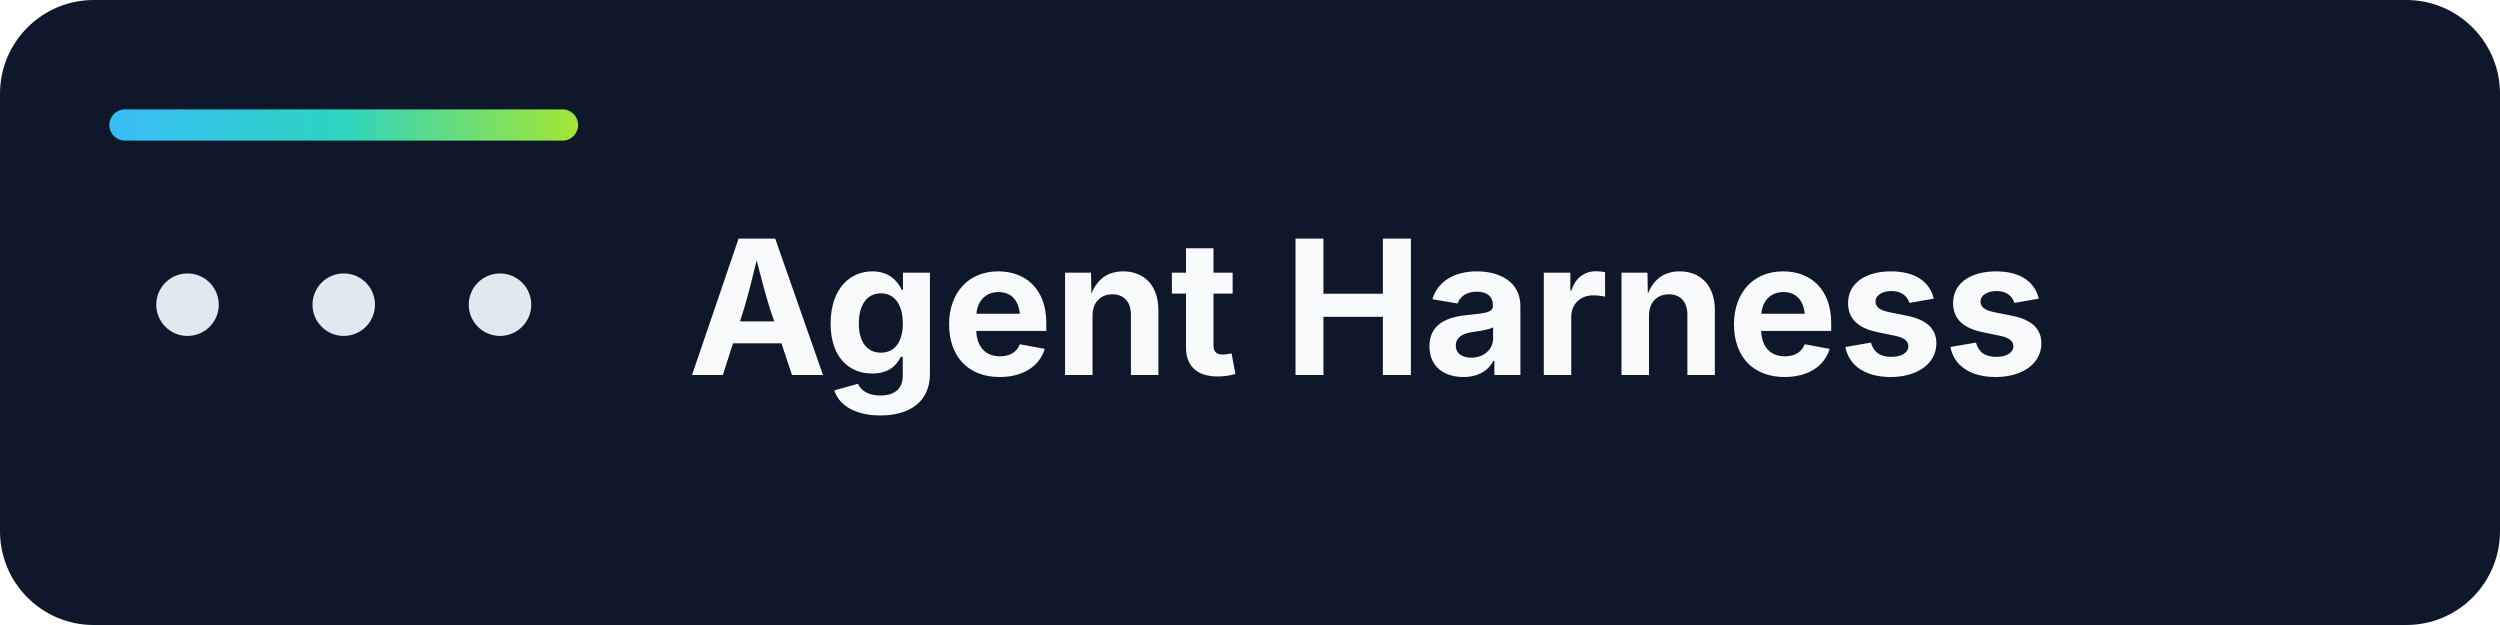
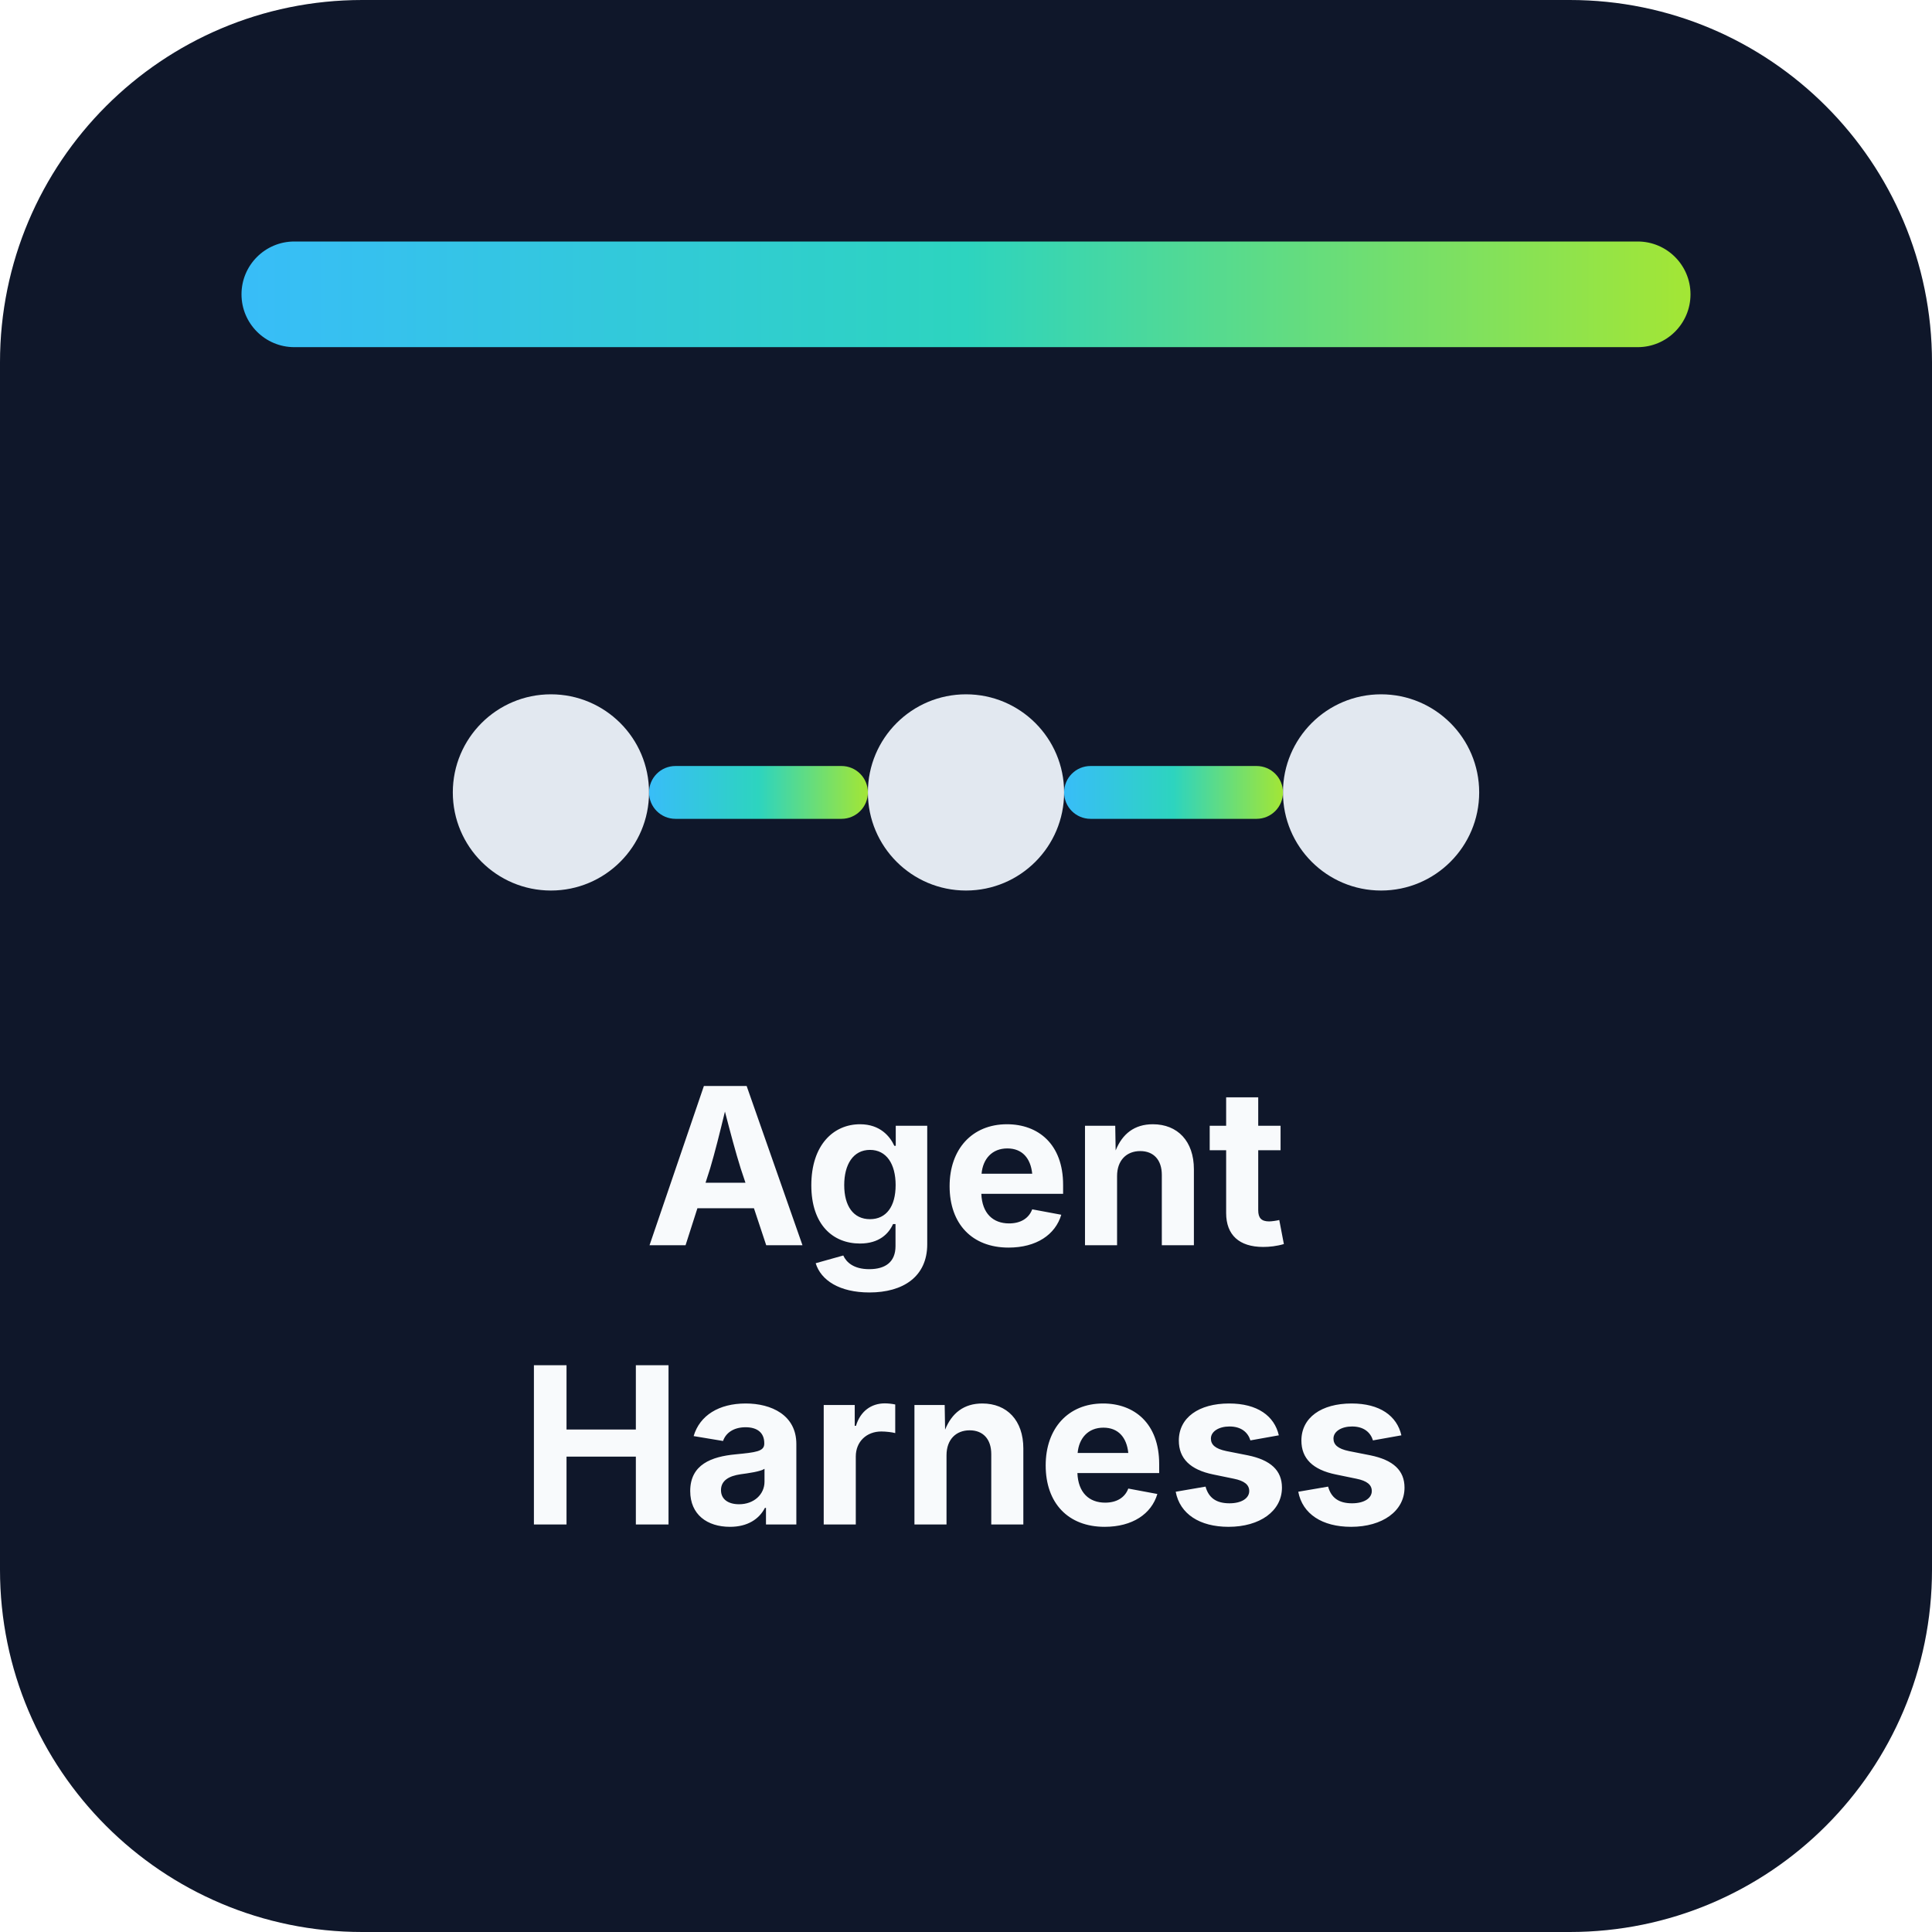
- <svg xmlns="http://www.w3.org/2000/svg" width="640" height="160" viewBox="0 0 640 160" role="img" aria-label="Agent Harness">
+ <svg xmlns="http://www.w3.org/2000/svg" width="512" height="512" viewBox="0 0 512 512" role="img" aria-label="Agent Harness">
  <defs>
    <linearGradient id="accent" x1="0" y1="0" x2="1" y2="0">
      <stop offset="0" stop-color="#38bdf8" />
      <stop offset="0.5" stop-color="#2dd4bf" />
      <stop offset="1" stop-color="#a3e635" />
    </linearGradient>
  </defs>
-   <rect width="640" height="160" rx="24" fill="#0f172a" />
-   <rect x="28" y="28" width="120" height="8" rx="4" fill="url(#accent)" />
-   <circle cx="48" cy="78" r="8" fill="#e2e8f0" />
-   <circle cx="88" cy="78" r="8" fill="#e2e8f0" />
-   <circle cx="128" cy="78" r="8" fill="#e2e8f0" />
-   <path d="M56 78H80M96 78H120" stroke="url(#accent)" stroke-width="5" stroke-linecap="round" />
-   <text x="176" y="96" fill="#f8fafc" font-family="Inter, ui-sans-serif, system-ui, Segoe UI, sans-serif" font-size="48" font-weight="700">Agent Harness</text>
+   <rect width="512" height="512" rx="96" fill="#0f172a" />
+   <rect x="64" y="64" width="384" height="28" rx="14" fill="url(#accent)" />
+   <circle cx="146" cy="210" r="26" fill="#e2e8f0" />
+   <circle cx="256" cy="210" r="26" fill="#e2e8f0" />
+   <circle cx="366" cy="210" r="26" fill="#e2e8f0" />
+   <rect x="172" y="203" width="58" height="14" rx="7" fill="url(#accent)" />
+   <rect x="282" y="203" width="58" height="14" rx="7" fill="url(#accent)" />
+   <text x="256" y="330" text-anchor="middle" fill="#f8fafc" font-family="Inter, ui-sans-serif, system-ui, Segoe UI, sans-serif" font-size="58" font-weight="700">Agent</text>
+   <text x="256" y="404" text-anchor="middle" fill="#f8fafc" font-family="Inter, ui-sans-serif, system-ui, Segoe UI, sans-serif" font-size="58" font-weight="700">Harness</text>
</svg>
